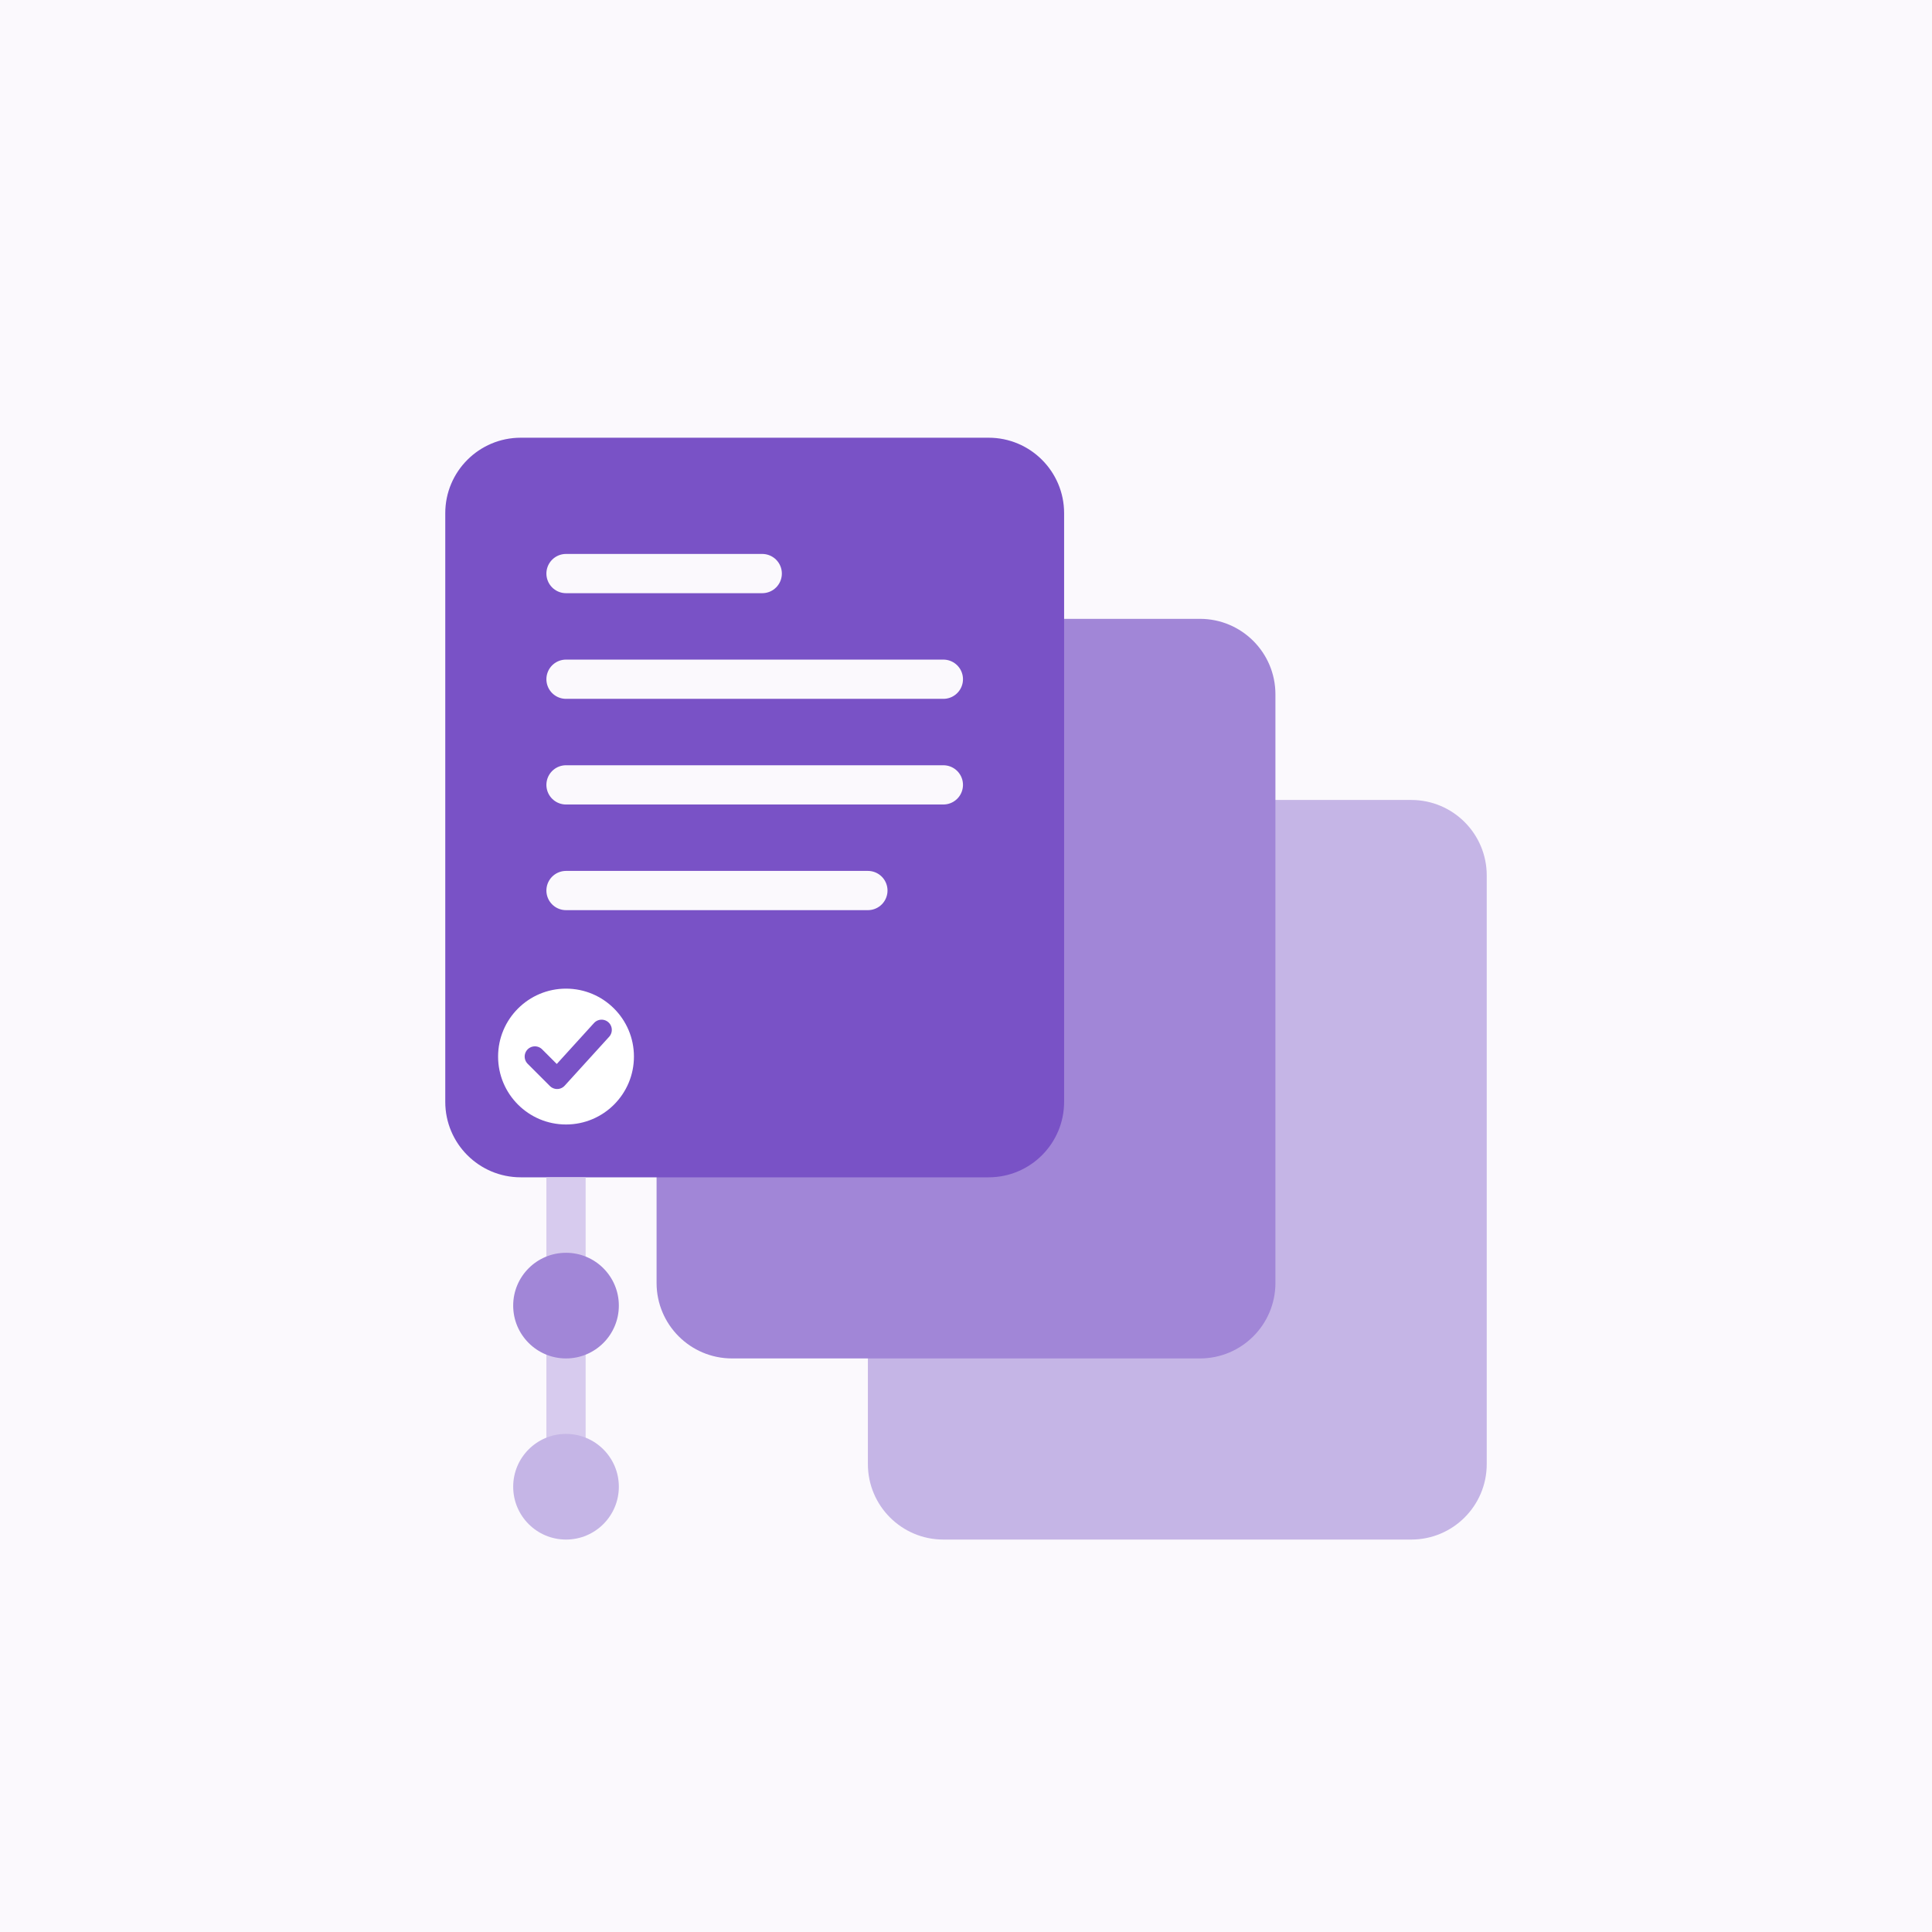
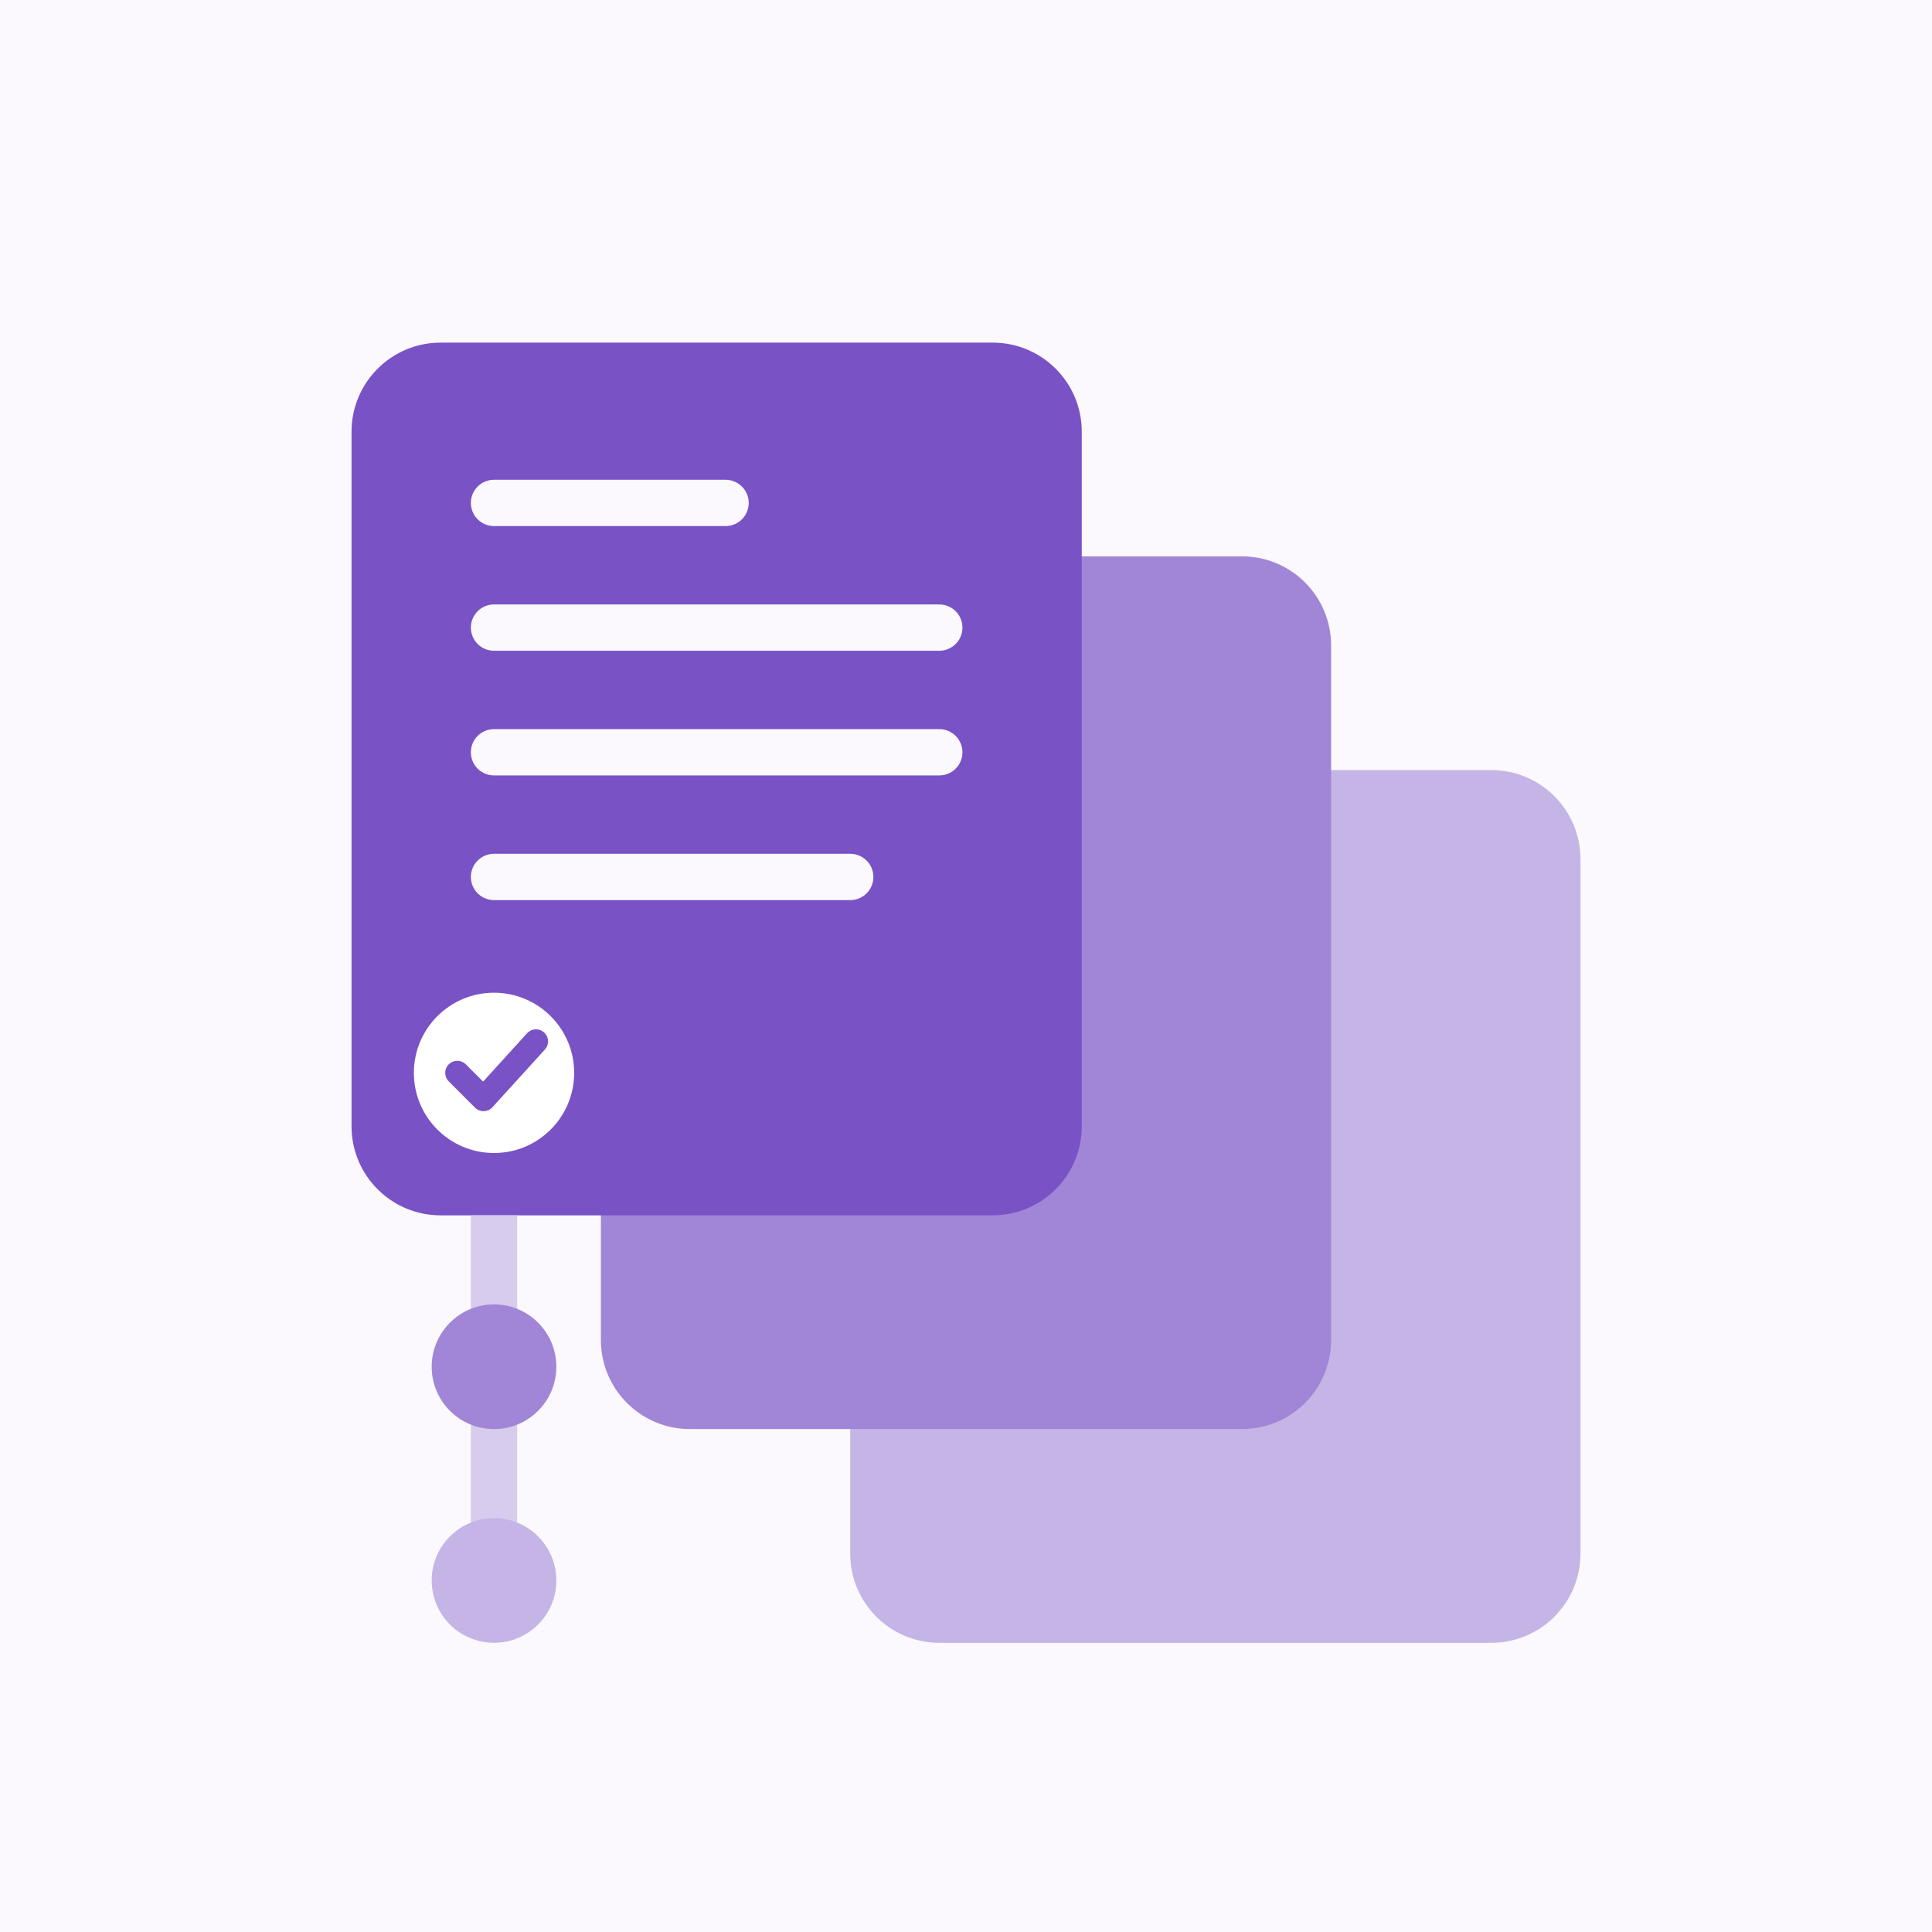
<svg xmlns="http://www.w3.org/2000/svg" width="1024" height="1024" viewBox="0 0 128 128" fill="none" role="img" aria-label="CommitBook Balanced small · 12 step">
  <rect width="128" height="128" fill="#fbf9fd" />
-   <g transform="translate(16 16)">
+   <g transform="translate(7.36 7.36) scale(1.18)">
    <g transform="translate(-15.5 0)">
      <g data-layer="pages">
        <g data-layer="page-oldest">
          <rect x="57" y="37" width="41" height="49" rx="5" fill="#c5b5e6" />
        </g>
        <g data-layer="page-middle">
          <rect x="43" y="25" width="41" height="49" rx="5" fill="#a186d7" />
        </g>
        <g data-layer="page-current">
          <rect x="29" y="13" width="41" height="49" rx="5" fill="#7952c6" />
        </g>
      </g>
      <g data-layer="text">
        <path d="M37 22H50" fill="none" stroke="#fbf9fd" stroke-width="2.6" stroke-linecap="round" stroke-linejoin="round" />
        <path d="M37 29H62" fill="none" stroke="#fbf9fd" stroke-width="2.6" stroke-linecap="round" stroke-linejoin="round" />
        <path d="M37 36H62" fill="none" stroke="#fbf9fd" stroke-width="2.6" stroke-linecap="round" stroke-linejoin="round" />
        <path d="M37 43H57" fill="none" stroke="#fbf9fd" stroke-width="2.6" stroke-linecap="round" stroke-linejoin="round" />
      </g>
      <g data-layer="timeline">
        <path d="M37 62V82.5" fill="none" stroke="#d7cbee" stroke-width="2.6" stroke-linecap="butt" />
        <circle cx="37" cy="54" r="4.5" fill="#ffffff" />
        <circle cx="37" cy="70.5" r="3.5" fill="#a186d7" />
        <circle cx="37" cy="82.5" r="3.5" fill="#c5b5e6" />
        <g transform="translate(37 54) scale(0.5890909)">
          <path d="M-3.5 0L-1 2.5L4 -3" fill="none" stroke="#7952c6" stroke-width="2.3" stroke-linecap="round" stroke-linejoin="round" />
        </g>
      </g>
    </g>
  </g>
</svg>
